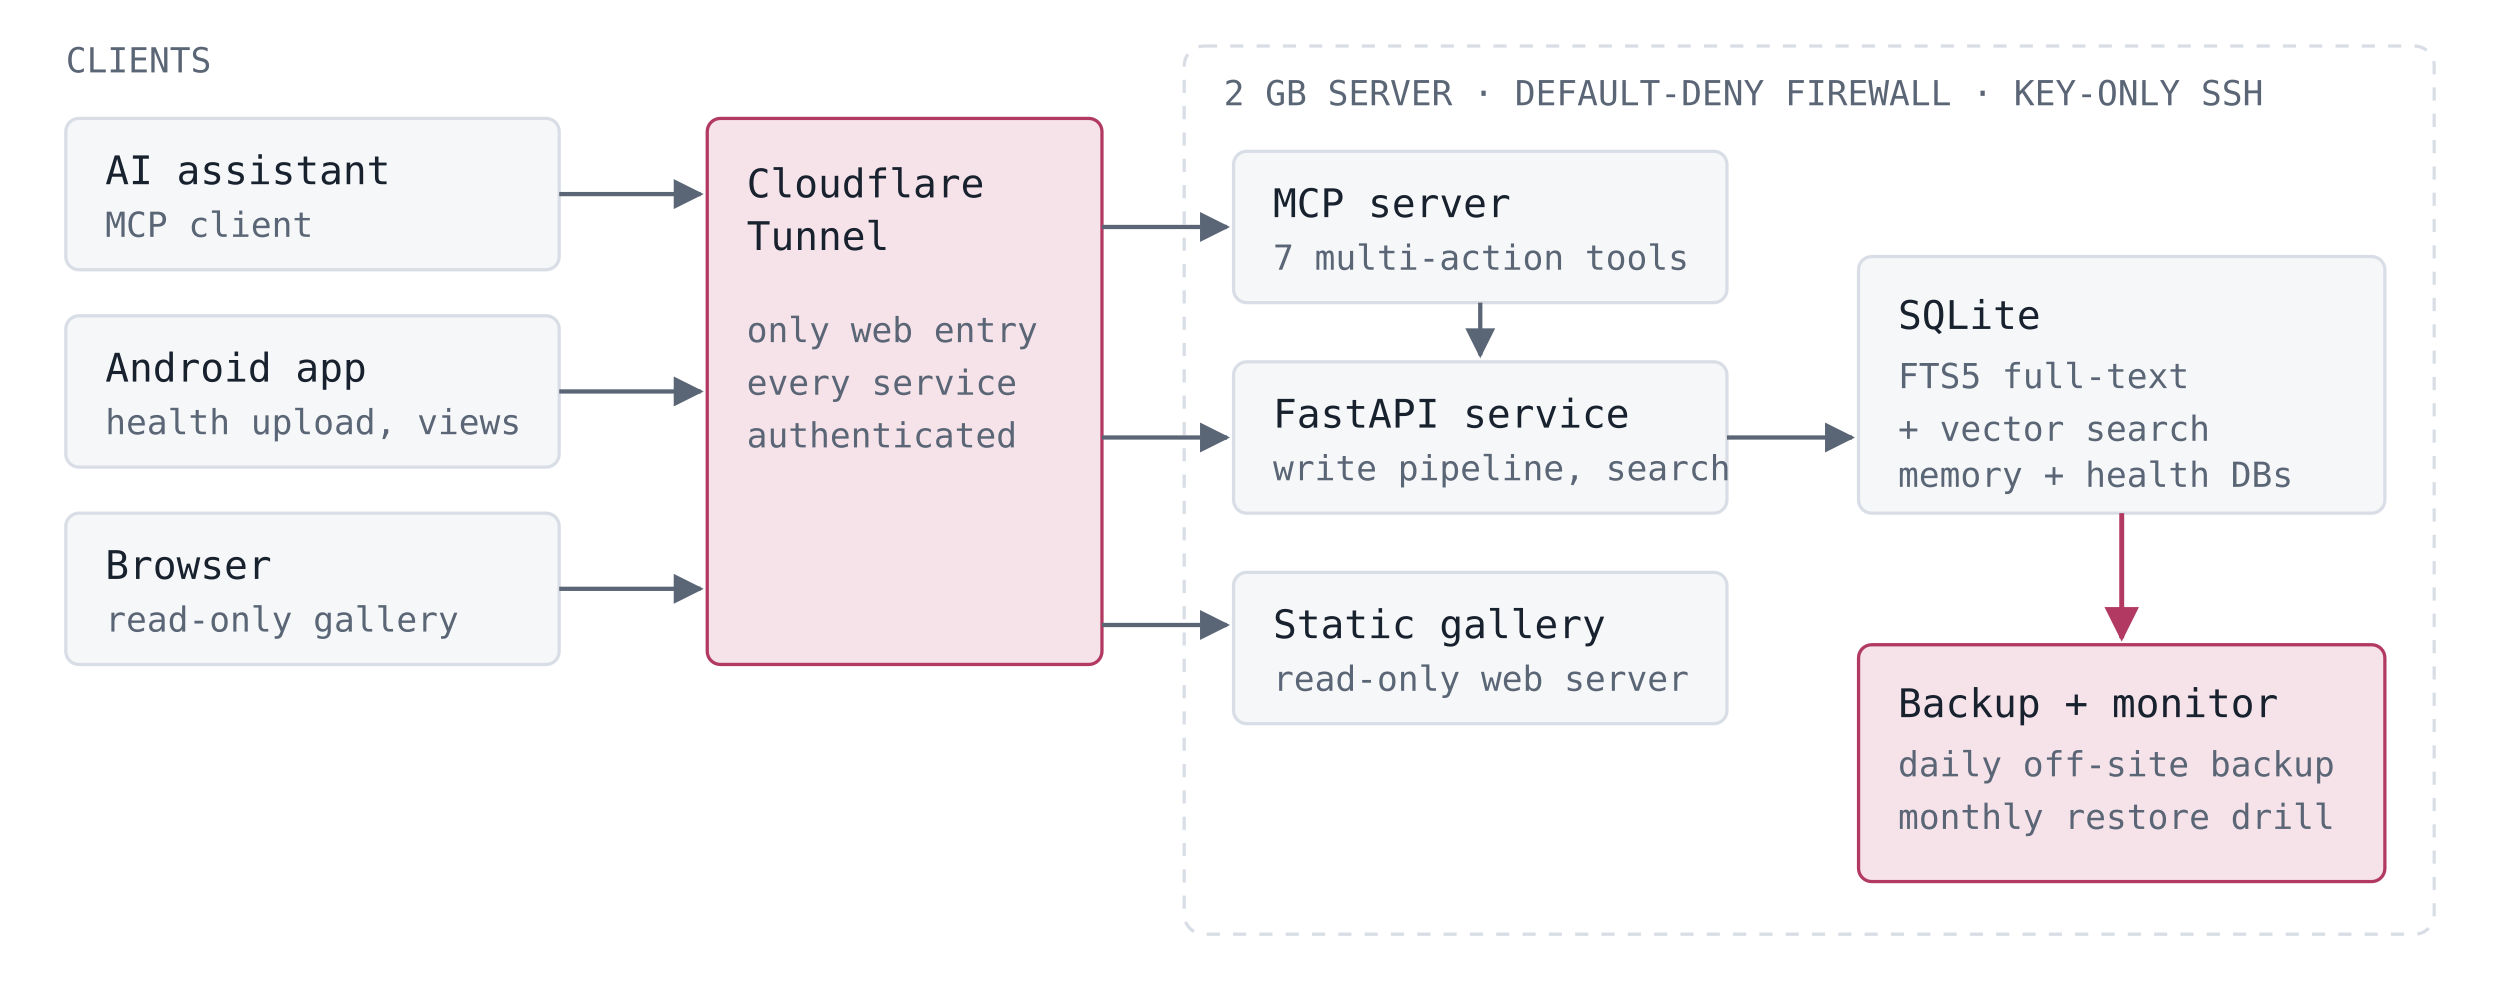
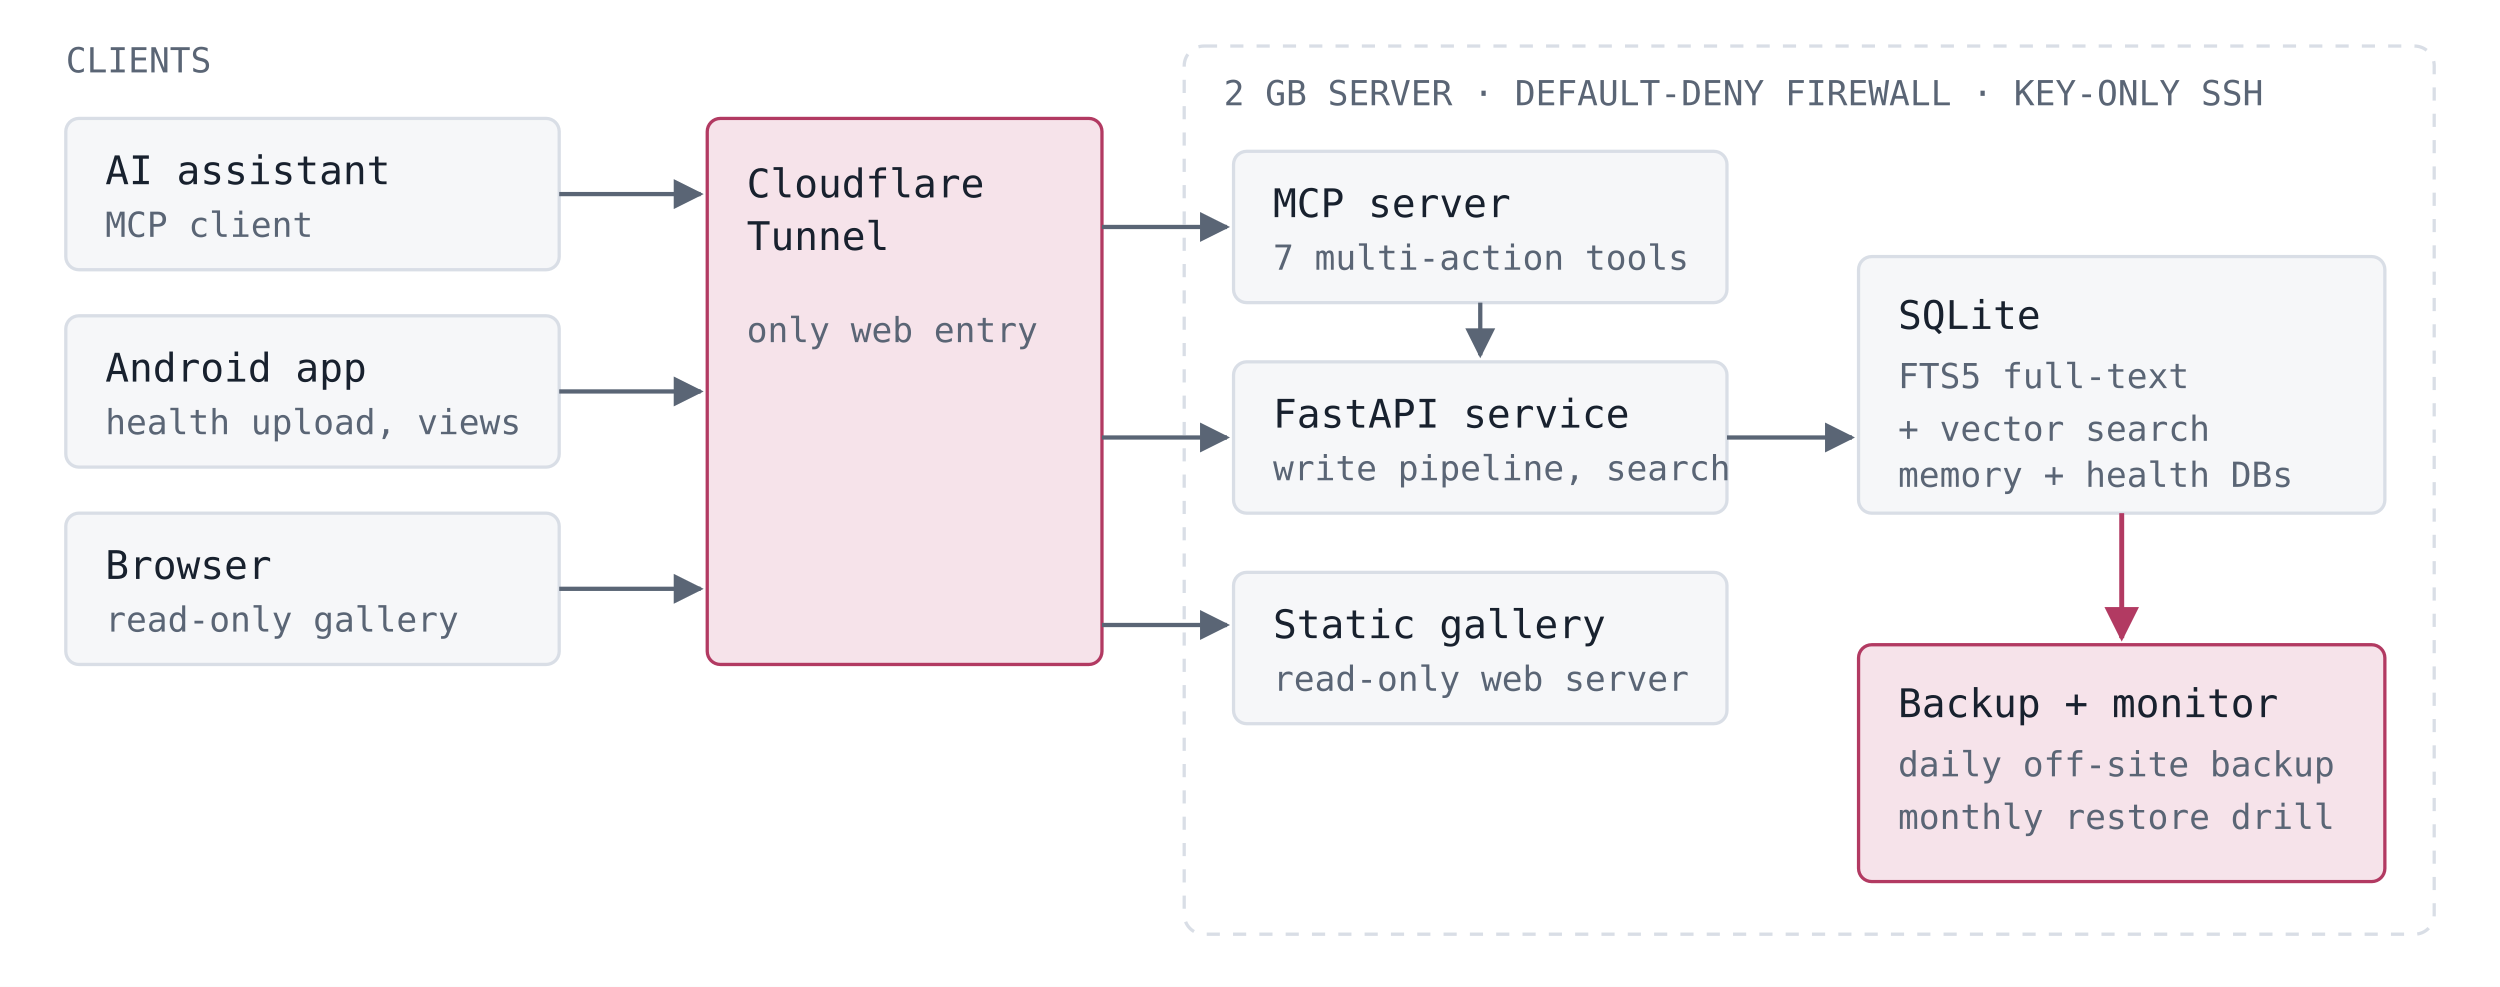
<svg xmlns="http://www.w3.org/2000/svg" viewBox="0 0 760 300" width="760" height="300" font-family="ui-monospace, Menlo, Consolas, monospace" font-size="12">
  <defs>
    <marker id="ar" viewBox="0 0 10 10" refX="9" refY="5" markerWidth="7" markerHeight="7" orient="auto">
      <path d="M0,0 L10,5 L0,10 z" fill="#5a6575" />
    </marker>
    <marker id="ara" viewBox="0 0 10 10" refX="9" refY="5" markerWidth="7" markerHeight="7" orient="auto">
      <path d="M0,0 L10,5 L0,10 z" fill="#b23a62" />
    </marker>
  </defs>
  <rect width="760" height="300" fill="#ffffff" />
  <g fill="#18212e">
    <text x="20" y="22" fill="#5a6575" font-size="10.5">CLIENTS</text>
    <rect x="20" y="36" width="150" height="46" rx="4" fill="#f6f7f9" stroke="#d9dee6" />
    <text x="32" y="56">AI assistant</text>
    <text x="32" y="72" fill="#5a6575" font-size="10.5">MCP client</text>
    <rect x="20" y="96" width="150" height="46" rx="4" fill="#f6f7f9" stroke="#d9dee6" />
    <text x="32" y="116">Android app</text>
    <text x="32" y="132" fill="#5a6575" font-size="10.5">health upload, views</text>
    <rect x="20" y="156" width="150" height="46" rx="4" fill="#f6f7f9" stroke="#d9dee6" />
    <text x="32" y="176">Browser</text>
    <text x="32" y="192" fill="#5a6575" font-size="10.5">read-only gallery</text>
    <rect x="215" y="36" width="120" height="166" rx="4" fill="#f6e3ea" stroke="#b23a62" />
    <text x="227" y="60">Cloudflare</text>
    <text x="227" y="76">Tunnel</text>
    <text x="227" y="104" fill="#5a6575" font-size="10.5">only web entry</text>
-     <text x="227" y="120" fill="#5a6575" font-size="10.5">every service</text>
-     <text x="227" y="136" fill="#5a6575" font-size="10.5">authenticated</text>
    <rect x="360" y="14" width="380" height="270" rx="6" fill="none" stroke="#d9dee6" stroke-dasharray="4 4" />
    <text x="372" y="32" fill="#5a6575" font-size="10.5">2 GB SERVER · DEFAULT-DENY FIREWALL · KEY-ONLY SSH</text>
    <rect x="375" y="46" width="150" height="46" rx="4" fill="#f6f7f9" stroke="#d9dee6" />
    <text x="387" y="66">MCP server</text>
    <text x="387" y="82" fill="#5a6575" font-size="10.5">7 multi-action tools</text>
    <rect x="375" y="110" width="150" height="46" rx="4" fill="#f6f7f9" stroke="#d9dee6" />
    <text x="387" y="130">FastAPI service</text>
    <text x="387" y="146" fill="#5a6575" font-size="10.5">write pipeline, search</text>
    <rect x="375" y="174" width="150" height="46" rx="4" fill="#f6f7f9" stroke="#d9dee6" />
    <text x="387" y="194">Static gallery</text>
    <text x="387" y="210" fill="#5a6575" font-size="10.5">read-only web server</text>
    <rect x="565" y="78" width="160" height="78" rx="4" fill="#f6f7f9" stroke="#d9dee6" />
    <text x="577" y="100">SQLite</text>
    <text x="577" y="118" fill="#5a6575" font-size="10.5">FTS5 full-text</text>
    <text x="577" y="134" fill="#5a6575" font-size="10.5">+ vector search</text>
    <text x="577" y="148" fill="#5a6575" font-size="10.5">memory + health DBs</text>
    <rect x="565" y="196" width="160" height="72" rx="4" fill="#f6e3ea" stroke="#b23a62" />
    <text x="577" y="218">Backup + monitor</text>
    <text x="577" y="236" fill="#5a6575" font-size="10.5">daily off-site backup</text>
    <text x="577" y="252" fill="#5a6575" font-size="10.5">monthly restore drill</text>
  </g>
  <g fill="none" stroke="#5a6575" stroke-width="1.3">
    <path d="M170 59 H213" marker-end="url(#ar)" />
    <path d="M170 119 H213" marker-end="url(#ar)" />
    <path d="M170 179 H213" marker-end="url(#ar)" />
    <path d="M335 69 H373" marker-end="url(#ar)" />
    <path d="M335 133 H373" marker-end="url(#ar)" />
    <path d="M335 190 H373" marker-end="url(#ar)" />
    <path d="M450 92 V108" marker-end="url(#ar)" />
    <path d="M525 133 H563" marker-end="url(#ar)" />
  </g>
  <path d="M645 156 V194" fill="none" stroke="#b23a62" stroke-width="1.5" marker-end="url(#ara)" />
</svg>
